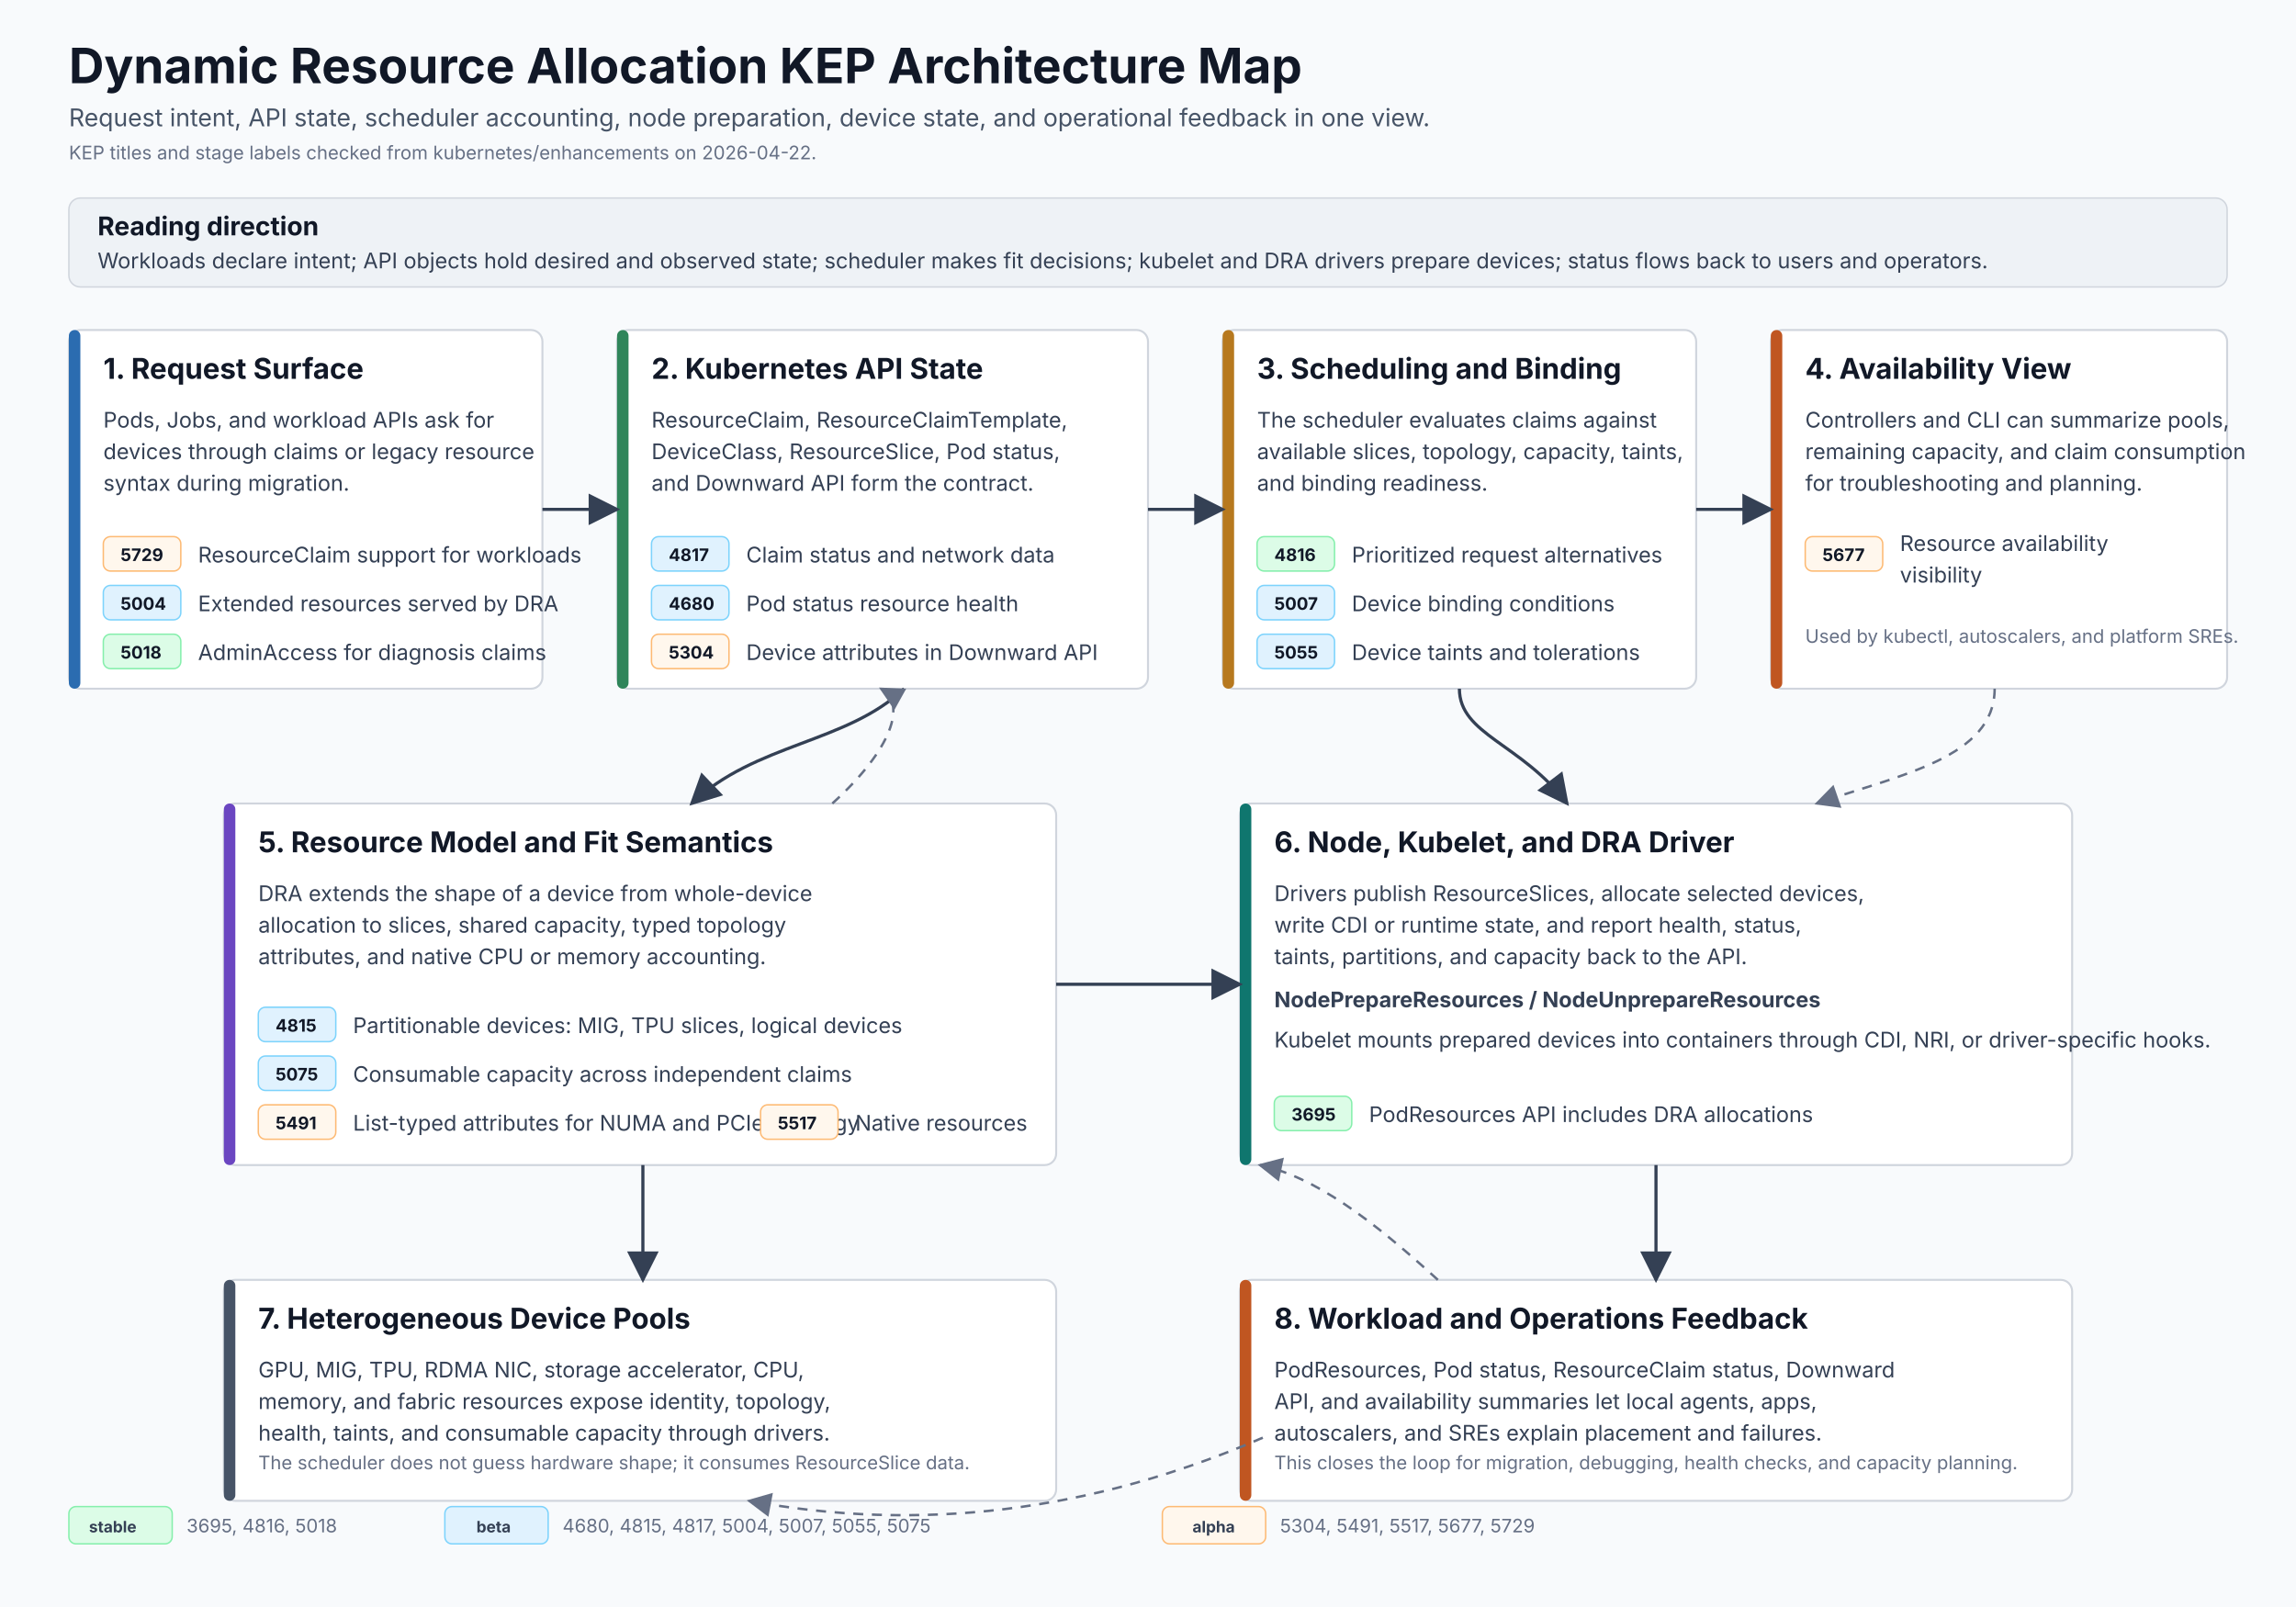
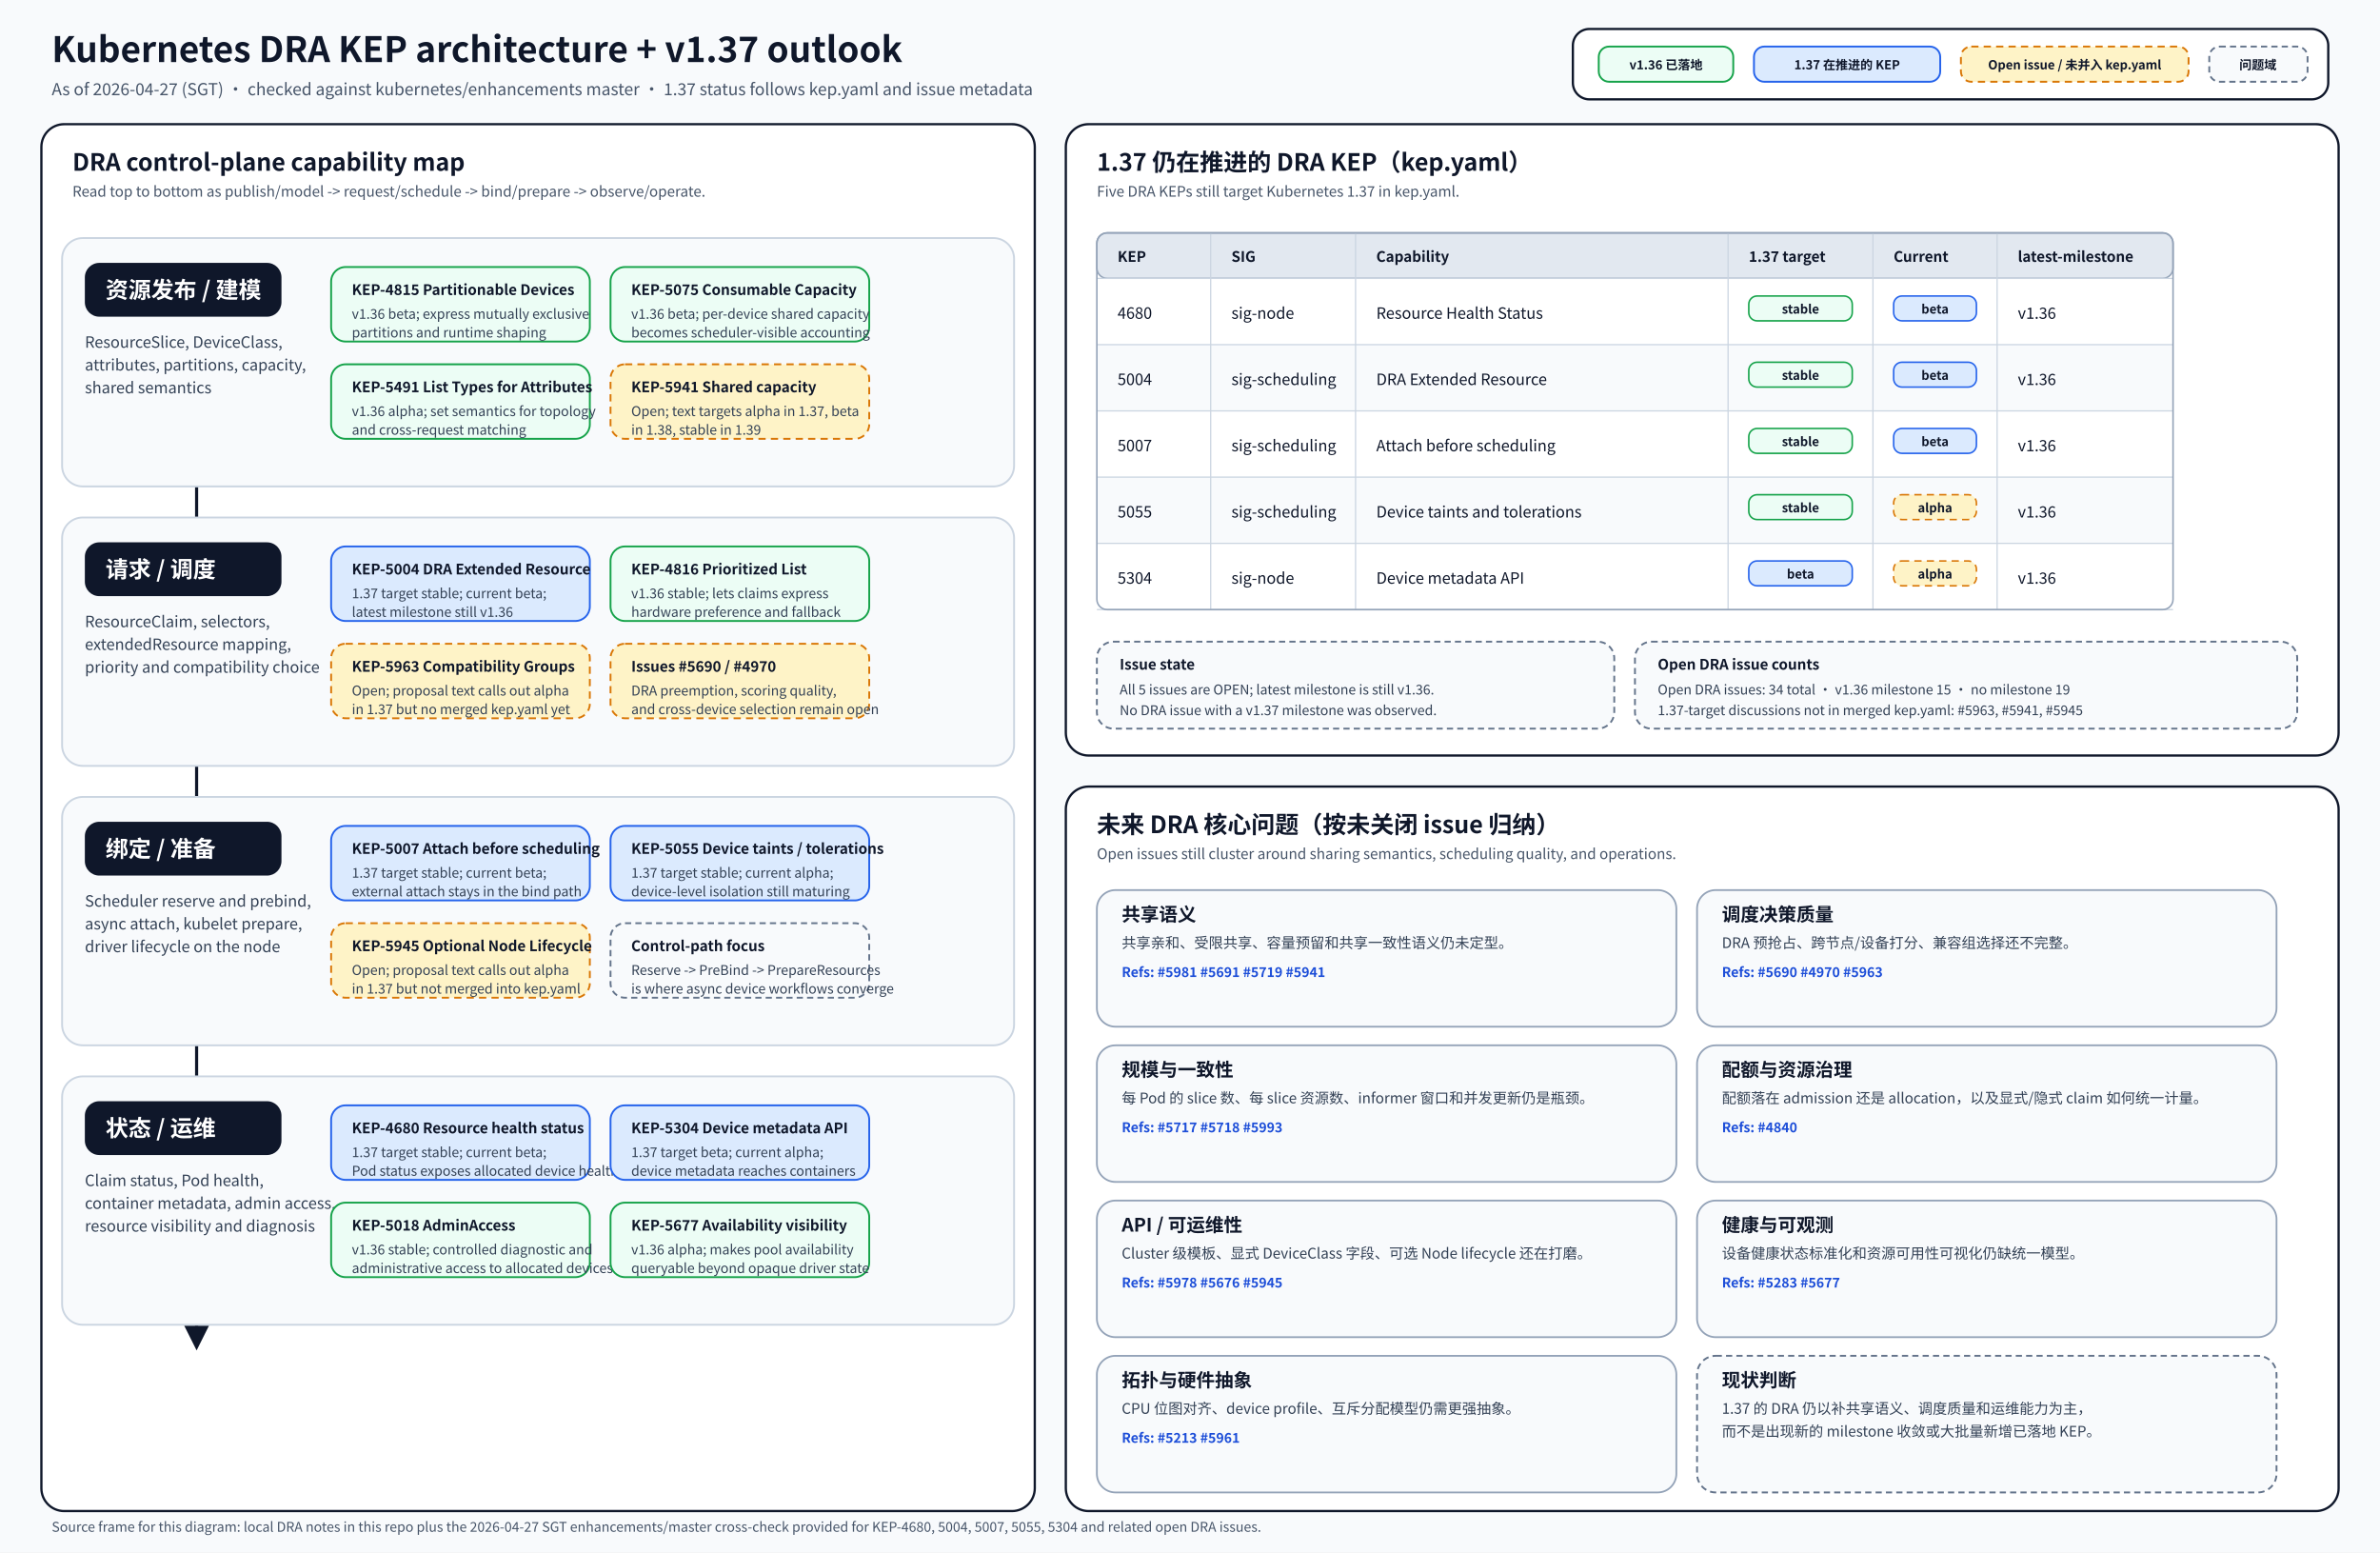
- <svg xmlns="http://www.w3.org/2000/svg" viewBox="0 0 1600 1120" width="1600" height="1120" role="img" aria-labelledby="title desc">
+ <svg xmlns="http://www.w3.org/2000/svg" viewBox="0 0 2300 1500" width="2300" height="1500" role="img" aria-labelledby="title desc">
  <defs>
-     <marker id="arrow" markerWidth="12" markerHeight="12" refX="10" refY="6" orient="auto" markerUnits="strokeWidth">
-       <path d="M 1 1 L 11 6 L 1 11 Z" fill="#344054" />
+     <marker id="arrow-dark" viewBox="0 0 10 10" refX="8" refY="5" markerWidth="8" markerHeight="8" orient="auto">
+       <path d="M 0 0 L 10 5 L 0 10 z" fill="#0f172a" />
    </marker>
-     <marker id="arrow-muted" markerWidth="12" markerHeight="12" refX="10" refY="6" orient="auto" markerUnits="strokeWidth">
-       <path d="M 1 1 L 11 6 L 1 11 Z" fill="#667085" />
-     </marker>
-     <style>
-       .bg { fill: #f8fafc; }
-       .title { font: 700 34px -apple-system, BlinkMacSystemFont, "Segoe UI", sans-serif; fill: #111827; }
-       .subtitle { font: 400 17px -apple-system, BlinkMacSystemFont, "Segoe UI", sans-serif; fill: #475467; }
-       .lane-title { font: 700 18px -apple-system, BlinkMacSystemFont, "Segoe UI", sans-serif; fill: #111827; }
-       .card-title { font: 700 20px -apple-system, BlinkMacSystemFont, "Segoe UI", sans-serif; fill: #111827; }
-       .section-title { font: 700 15px -apple-system, BlinkMacSystemFont, "Segoe UI", sans-serif; fill: #344054; }
-       .body { font: 400 15px -apple-system, BlinkMacSystemFont, "Segoe UI", sans-serif; fill: #344054; }
-       .small { font: 400 13px -apple-system, BlinkMacSystemFont, "Segoe UI", sans-serif; fill: #667085; }
-       .kep { font: 700 12px -apple-system, BlinkMacSystemFont, "Segoe UI", sans-serif; fill: #111827; }
-       .tag { font: 700 11px -apple-system, BlinkMacSystemFont, "Segoe UI", sans-serif; fill: #344054; }
-       .card { fill: #ffffff; stroke: #d0d5dd; stroke-width: 1.4; rx: 8; }
-       .band { fill: #eef2f6; stroke: #d0d5dd; stroke-width: 1; rx: 8; }
-       .arrow { fill: none; stroke: #344054; stroke-width: 2.2; marker-end: url(#arrow); }
-       .arrow-muted { fill: none; stroke: #667085; stroke-width: 1.7; stroke-dasharray: 7 6; marker-end: url(#arrow-muted); }
-       .accent-blue { fill: #2b6cb0; }
-       .accent-green { fill: #2f855a; }
-       .accent-amber { fill: #b7791f; }
-       .accent-violet { fill: #6b46c1; }
-       .accent-teal { fill: #0f766e; }
-       .accent-slate { fill: #475467; }
-       .accent-orange { fill: #c05621; }
-       .chip-stable { fill: #dcfce7; stroke: #86efac; }
-       .chip-beta { fill: #e0f2fe; stroke: #7dd3fc; }
-       .chip-alpha { fill: #fff7ed; stroke: #fdba74; }
-     </style>
  </defs>
-   <rect class="bg" x="0" y="0" width="1600" height="1120" />
-   <text class="title" x="48" y="58">Dynamic Resource Allocation KEP Architecture Map</text>
-   <text class="subtitle" x="48" y="88">Request intent, API state, scheduler accounting, node preparation, device state, and operational feedback in one view.</text>
-   <text class="small" x="48" y="111">KEP titles and stage labels checked from kubernetes/enhancements on 2026-04-22.</text>
-   <g transform="translate(48 138)">
-     <rect class="band" x="0" y="0" width="1504" height="62" />
-     <text class="lane-title" x="20" y="26">Reading direction</text>
-     <text class="body" x="20" y="49">Workloads declare intent; API objects hold desired and observed state; scheduler makes fit decisions; kubelet and DRA drivers prepare devices; status flows back to users and operators.</text>
-   </g>
-   <g id="request-surface" transform="translate(48 230)">
-     <rect class="card" x="0" y="0" width="330" height="250" />
-     <rect class="accent-blue" x="0" y="0" width="8" height="250" rx="4" />
-     <text class="card-title" x="24" y="34">1. Request Surface</text>
-     <text class="body" x="24" y="68">
-       <tspan x="24" dy="0">Pods, Jobs, and workload APIs ask for</tspan>
-       <tspan x="24" dy="22">devices through claims or legacy resource</tspan>
-       <tspan x="24" dy="22">syntax during migration.</tspan>
-     </text>
-     <g data-kep="5729">
-       <rect class="chip-alpha" x="24" y="144" width="54" height="24" rx="5" />
-       <text class="kep" x="36" y="161">5729</text>
-       <text class="body" x="90" y="162">ResourceClaim support for workloads</text>
-     </g>
-     <g data-kep="5004">
-       <rect class="chip-beta" x="24" y="178" width="54" height="24" rx="5" />
-       <text class="kep" x="36" y="195">5004</text>
-       <text class="body" x="90" y="196">Extended resources served by DRA</text>
-     </g>
-     <g data-kep="5018">
-       <rect class="chip-stable" x="24" y="212" width="54" height="24" rx="5" />
-       <text class="kep" x="36" y="229">5018</text>
-       <text class="body" x="90" y="230">AdminAccess for diagnosis claims</text>
-     </g>
-   </g>
-   <g id="api-state" transform="translate(430 230)">
-     <rect class="card" x="0" y="0" width="370" height="250" />
-     <rect class="accent-green" x="0" y="0" width="8" height="250" rx="4" />
-     <text class="card-title" x="24" y="34">2. Kubernetes API State</text>
-     <text class="body" x="24" y="68">
-       <tspan x="24" dy="0">ResourceClaim, ResourceClaimTemplate,</tspan>
-       <tspan x="24" dy="22">DeviceClass, ResourceSlice, Pod status,</tspan>
-       <tspan x="24" dy="22">and Downward API form the contract.</tspan>
-     </text>
-     <g data-kep="4817">
-       <rect class="chip-beta" x="24" y="144" width="54" height="24" rx="5" />
-       <text class="kep" x="36" y="161">4817</text>
-       <text class="body" x="90" y="162">Claim status and network data</text>
-     </g>
-     <g data-kep="4680">
-       <rect class="chip-beta" x="24" y="178" width="54" height="24" rx="5" />
-       <text class="kep" x="36" y="195">4680</text>
-       <text class="body" x="90" y="196">Pod status resource health</text>
-     </g>
-     <g data-kep="5304">
-       <rect class="chip-alpha" x="24" y="212" width="54" height="24" rx="5" />
-       <text class="kep" x="36" y="229">5304</text>
-       <text class="body" x="90" y="230">Device attributes in Downward API</text>
-     </g>
-   </g>
-   <g id="scheduler-binding" transform="translate(852 230)">
-     <rect class="card" x="0" y="0" width="330" height="250" />
-     <rect class="accent-amber" x="0" y="0" width="8" height="250" rx="4" />
-     <text class="card-title" x="24" y="34">3. Scheduling and Binding</text>
-     <text class="body" x="24" y="68">
-       <tspan x="24" dy="0">The scheduler evaluates claims against</tspan>
-       <tspan x="24" dy="22">available slices, topology, capacity, taints,</tspan>
-       <tspan x="24" dy="22">and binding readiness.</tspan>
-     </text>
-     <g data-kep="4816">
-       <rect class="chip-stable" x="24" y="144" width="54" height="24" rx="5" />
-       <text class="kep" x="36" y="161">4816</text>
-       <text class="body" x="90" y="162">Prioritized request alternatives</text>
-     </g>
-     <g data-kep="5007">
-       <rect class="chip-beta" x="24" y="178" width="54" height="24" rx="5" />
-       <text class="kep" x="36" y="195">5007</text>
-       <text class="body" x="90" y="196">Device binding conditions</text>
-     </g>
-     <g data-kep="5055">
-       <rect class="chip-beta" x="24" y="212" width="54" height="24" rx="5" />
-       <text class="kep" x="36" y="229">5055</text>
-       <text class="body" x="90" y="230">Device taints and tolerations</text>
-     </g>
-   </g>
-   <g id="visibility" transform="translate(1234 230)">
-     <rect class="card" x="0" y="0" width="318" height="250" />
-     <rect class="accent-orange" x="0" y="0" width="8" height="250" rx="4" />
-     <text class="card-title" x="24" y="34">4. Availability View</text>
-     <text class="body" x="24" y="68">
-       <tspan x="24" dy="0">Controllers and CLI can summarize pools,</tspan>
-       <tspan x="24" dy="22">remaining capacity, and claim consumption</tspan>
-       <tspan x="24" dy="22">for troubleshooting and planning.</tspan>
-     </text>
-     <g data-kep="5677">
-       <rect class="chip-alpha" x="24" y="144" width="54" height="24" rx="5" />
-       <text class="kep" x="36" y="161">5677</text>
-       <text class="body" x="90" y="154">Resource availability</text>
-       <text class="body" x="90" y="176">visibility</text>
-     </g>
-     <text class="small" x="24" y="218">Used by kubectl, autoscalers, and platform SREs.</text>
-   </g>
-   <g id="resource-model" transform="translate(156 560)">
-     <rect class="card" x="0" y="0" width="580" height="252" />
-     <rect class="accent-violet" x="0" y="0" width="8" height="252" rx="4" />
-     <text class="card-title" x="24" y="34">5. Resource Model and Fit Semantics</text>
-     <text class="body" x="24" y="68">
-       <tspan x="24" dy="0">DRA extends the shape of a device from whole-device</tspan>
-       <tspan x="24" dy="22">allocation to slices, shared capacity, typed topology</tspan>
-       <tspan x="24" dy="22">attributes, and native CPU or memory accounting.</tspan>
-     </text>
-     <g data-kep="4815">
-       <rect class="chip-beta" x="24" y="142" width="54" height="24" rx="5" />
-       <text class="kep" x="36" y="159">4815</text>
-       <text class="body" x="90" y="160">Partitionable devices: MIG, TPU slices, logical devices</text>
-     </g>
-     <g data-kep="5075">
-       <rect class="chip-beta" x="24" y="176" width="54" height="24" rx="5" />
-       <text class="kep" x="36" y="193">5075</text>
-       <text class="body" x="90" y="194">Consumable capacity across independent claims</text>
-     </g>
-     <g data-kep="5491">
-       <rect class="chip-alpha" x="24" y="210" width="54" height="24" rx="5" />
-       <text class="kep" x="36" y="227">5491</text>
-       <text class="body" x="90" y="228">List-typed attributes for NUMA and PCIe topology</text>
-     </g>
-     <g data-kep="5517">
-       <rect class="chip-alpha" x="374" y="210" width="54" height="24" rx="5" />
-       <text class="kep" x="386" y="227">5517</text>
-       <text class="body" x="440" y="228">Native resources</text>
-     </g>
-   </g>
-   <g id="node-driver" transform="translate(864 560)">
-     <rect class="card" x="0" y="0" width="580" height="252" />
-     <rect class="accent-teal" x="0" y="0" width="8" height="252" rx="4" />
-     <text class="card-title" x="24" y="34">6. Node, Kubelet, and DRA Driver</text>
-     <text class="body" x="24" y="68">
-       <tspan x="24" dy="0">Drivers publish ResourceSlices, allocate selected devices,</tspan>
-       <tspan x="24" dy="22">write CDI or runtime state, and report health, status,</tspan>
-       <tspan x="24" dy="22">taints, partitions, and capacity back to the API.</tspan>
-     </text>
-     <text class="section-title" x="24" y="142">NodePrepareResources / NodeUnprepareResources</text>
-     <text class="body" x="24" y="170">Kubelet mounts prepared devices into containers through CDI, NRI, or driver-specific hooks.</text>
-     <g data-kep="3695">
-       <rect class="chip-stable" x="24" y="204" width="54" height="24" rx="5" />
-       <text class="kep" x="36" y="221">3695</text>
-       <text class="body" x="90" y="222">PodResources API includes DRA allocations</text>
-     </g>
-   </g>
-   <g id="hardware" transform="translate(156 892)">
-     <rect class="card" x="0" y="0" width="580" height="154" />
-     <rect class="accent-slate" x="0" y="0" width="8" height="154" rx="4" />
-     <text class="card-title" x="24" y="34">7. Heterogeneous Device Pools</text>
-     <text class="body" x="24" y="68">
-       <tspan x="24" dy="0">GPU, MIG, TPU, RDMA NIC, storage accelerator, CPU,</tspan>
-       <tspan x="24" dy="22">memory, and fabric resources expose identity, topology,</tspan>
-       <tspan x="24" dy="22">health, taints, and consumable capacity through drivers.</tspan>
-     </text>
-     <text class="small" x="24" y="132">The scheduler does not guess hardware shape; it consumes ResourceSlice data.</text>
-   </g>
-   <g id="observability" transform="translate(864 892)">
-     <rect class="card" x="0" y="0" width="580" height="154" />
-     <rect class="accent-orange" x="0" y="0" width="8" height="154" rx="4" />
-     <text class="card-title" x="24" y="34">8. Workload and Operations Feedback</text>
-     <text class="body" x="24" y="68">
-       <tspan x="24" dy="0">PodResources, Pod status, ResourceClaim status, Downward</tspan>
-       <tspan x="24" dy="22">API, and availability summaries let local agents, apps,</tspan>
-       <tspan x="24" dy="22">autoscalers, and SREs explain placement and failures.</tspan>
-     </text>
-     <text class="small" x="24" y="132">This closes the loop for migration, debugging, health checks, and capacity planning.</text>
-   </g>
-   <path class="arrow" d="M 378 355 C 396 355 410 355 430 355" />
-   <path class="arrow" d="M 800 355 C 820 355 832 355 852 355" />
-   <path class="arrow" d="M 1182 355 C 1204 355 1214 355 1234 355" />
-   <path class="arrow" d="M 1017 480 C 1017 512 1060 518 1092 560" />
-   <path class="arrow" d="M 630 480 C 590 518 526 518 482 560" />
-   <path class="arrow" d="M 736 686 C 780 686 820 686 864 686" />
-   <path class="arrow" d="M 1154 812 C 1154 844 1154 860 1154 892" />
-   <path class="arrow" d="M 448 812 C 448 844 448 860 448 892" />
-   <path class="arrow-muted" d="M 880 1002 C 760 1054 640 1068 522 1046" />
-   <path class="arrow-muted" d="M 1390 480 C 1390 528 1324 540 1266 560" />
-   <path class="arrow-muted" d="M 1002 892 C 956 850 916 820 878 812" />
-   <path class="arrow-muted" d="M 580 560 C 622 522 632 490 614 480" />
-   <g id="legend" transform="translate(48 1068)">
-     <rect class="chip-stable" x="0" y="-18" width="72" height="26" rx="5" />
-     <text class="tag" x="14" y="0">stable</text>
-     <text class="small" x="82" y="0">3695, 4816, 5018</text>
-     <rect class="chip-beta" x="262" y="-18" width="72" height="26" rx="5" />
-     <text class="tag" x="284" y="0">beta</text>
-     <text class="small" x="344" y="0">4680, 4815, 4817, 5004, 5007, 5055, 5075</text>
-     <rect class="chip-alpha" x="762" y="-18" width="72" height="26" rx="5" />
-     <text class="tag" x="783" y="0">alpha</text>
-     <text class="small" x="844" y="0">5304, 5491, 5517, 5677, 5729</text>
-   </g>
+   <style>
+     text {
+       font-family: "PingFang SC", "Hiragino Sans GB", "Microsoft YaHei", "Noto Sans CJK SC", "Helvetica Neue", Arial, sans-serif;
+       fill: #0f172a;
+     }
+     .title {
+       font-size: 34px;
+       font-weight: 700;
+     }
+     .subtitle {
+       font-size: 16px;
+       fill: #475569;
+     }
+     .section-title {
+       font-size: 23px;
+       font-weight: 700;
+     }
+     .section-note {
+       font-size: 14px;
+       fill: #475569;
+     }
+     .panel {
+       fill: #ffffff;
+       stroke: #0f172a;
+       stroke-width: 2.2;
+     }
+     .lane {
+       fill: #f8fafc;
+       stroke: #cbd5e1;
+       stroke-width: 1.8;
+     }
+     .label-box {
+       fill: #0f172a;
+     }
+     .label-text {
+       font-size: 22px;
+       font-weight: 700;
+       fill: #ffffff;
+     }
+     .lane-copy {
+       font-size: 15px;
+       fill: #334155;
+     }
+     .card {
+       stroke-width: 1.8;
+     }
+     .card-title {
+       font-size: 14px;
+       font-weight: 700;
+     }
+     .card-body {
+       font-size: 13px;
+       fill: #334155;
+     }
+     .foundation {
+       fill: #ecfdf5;
+       stroke: #16a34a;
+     }
+     .active {
+       fill: #dbeafe;
+       stroke: #2563eb;
+     }
+     .open {
+       fill: #fef3c7;
+       stroke: #d97706;
+       stroke-dasharray: 7 5;
+     }
+     .note-card {
+       fill: #f8fafc;
+       stroke: #64748b;
+       stroke-dasharray: 6 4;
+     }
+     .table-head {
+       fill: #e2e8f0;
+       stroke: #94a3b8;
+       stroke-width: 1.5;
+     }
+     .table-row-a {
+       fill: #ffffff;
+     }
+     .table-row-b {
+       fill: #f8fafc;
+     }
+     .table-grid {
+       stroke: #cbd5e1;
+       stroke-width: 1.2;
+     }
+     .table-text {
+       font-size: 15px;
+     }
+     .table-head-text {
+       font-size: 14px;
+       font-weight: 700;
+       fill: #0f172a;
+     }
+     .badge {
+       stroke-width: 1.5;
+     }
+     .badge-text {
+       font-size: 12px;
+       font-weight: 700;
+       text-anchor: middle;
+     }
+     .issue-card {
+       fill: #f8fafc;
+       stroke: #94a3b8;
+       stroke-width: 1.7;
+     }
+     .issue-title {
+       font-size: 18px;
+       font-weight: 700;
+     }
+     .issue-body {
+       font-size: 14px;
+       fill: #334155;
+     }
+     .issue-ref {
+       font-size: 13px;
+       font-weight: 700;
+       fill: #1d4ed8;
+     }
+     .footer {
+       font-size: 13px;
+       fill: #475569;
+     }
+   </style>
+   <rect x="0" y="0" width="2300" height="1500" fill="#f8fafc" />
+   <text class="title" x="50" y="60">Kubernetes DRA KEP architecture + v1.37 outlook</text>
+   <text class="subtitle" x="50" y="92">As of 2026-04-27 (SGT) · checked against kubernetes/enhancements master · 1.37 status follows kep.yaml and issue metadata</text>
+   <rect class="panel" x="1520" y="28" width="730" height="68" rx="16" ry="16" />
+   <rect class="card foundation" x="1545" y="45" width="130" height="34" rx="10" ry="10" />
+   <text class="badge-text" x="1610" y="67">v1.36 已落地</text>
+   <rect class="card active" x="1695" y="45" width="180" height="34" rx="10" ry="10" />
+   <text class="badge-text" x="1785" y="67">1.37 在推进的 KEP</text>
+   <rect class="card open" x="1895" y="45" width="220" height="34" rx="10" ry="10" />
+   <text class="badge-text" x="2005" y="67">Open issue / 未并入 kep.yaml</text>
+   <rect class="card note-card" x="2135" y="45" width="95" height="34" rx="10" ry="10" />
+   <text class="badge-text" x="2182" y="67">问题域</text>
+   <rect class="panel" x="40" y="120" width="960" height="1340" rx="22" ry="22" />
+   <text class="section-title" x="70" y="165">DRA control-plane capability map</text>
+   <text class="section-note" x="70" y="190">Read top to bottom as publish/model -&gt; request/schedule -&gt; bind/prepare -&gt; observe/operate.</text>
+   <line x1="190" y1="232" x2="190" y2="1300" stroke="#0f172a" stroke-width="3" marker-end="url(#arrow-dark)" />
+   <rect class="lane" x="60" y="230" width="920" height="240" rx="20" ry="20" />
+   <rect class="label-box" x="82" y="254" width="190" height="52" rx="14" ry="14" />
+   <text class="label-text" x="102" y="288">资源发布 / 建模</text>
+   <text class="lane-copy" x="82" y="336">ResourceSlice, DeviceClass,</text>
+   <text class="lane-copy" x="82" y="358">attributes, partitions, capacity,</text>
+   <text class="lane-copy" x="82" y="380">shared semantics</text>
+   <rect class="card foundation" x="320" y="258" width="250" height="72" rx="14" ry="14" />
+   <text class="card-title" x="340" y="285">KEP-4815 Partitionable Devices</text>
+   <text class="card-body" x="340" y="308">v1.36 beta; express mutually exclusive</text>
+   <text class="card-body" x="340" y="326">partitions and runtime shaping</text>
+   <rect class="card foundation" x="590" y="258" width="250" height="72" rx="14" ry="14" />
+   <text class="card-title" x="610" y="285">KEP-5075 Consumable Capacity</text>
+   <text class="card-body" x="610" y="308">v1.36 beta; per-device shared capacity</text>
+   <text class="card-body" x="610" y="326">becomes scheduler-visible accounting</text>
+   <rect class="card foundation" x="320" y="352" width="250" height="72" rx="14" ry="14" />
+   <text class="card-title" x="340" y="379">KEP-5491 List Types for Attributes</text>
+   <text class="card-body" x="340" y="402">v1.36 alpha; set semantics for topology</text>
+   <text class="card-body" x="340" y="420">and cross-request matching</text>
+   <rect class="card open" x="590" y="352" width="250" height="72" rx="14" ry="14" />
+   <text class="card-title" x="610" y="379">KEP-5941 Shared capacity</text>
+   <text class="card-body" x="610" y="402">Open; text targets alpha in 1.37, beta</text>
+   <text class="card-body" x="610" y="420">in 1.38, stable in 1.39</text>
+   <rect class="lane" x="60" y="500" width="920" height="240" rx="20" ry="20" />
+   <rect class="label-box" x="82" y="524" width="190" height="52" rx="14" ry="14" />
+   <text class="label-text" x="102" y="558">请求 / 调度</text>
+   <text class="lane-copy" x="82" y="606">ResourceClaim, selectors,</text>
+   <text class="lane-copy" x="82" y="628">extendedResource mapping,</text>
+   <text class="lane-copy" x="82" y="650">priority and compatibility choice</text>
+   <rect class="card active" x="320" y="528" width="250" height="72" rx="14" ry="14" />
+   <text class="card-title" x="340" y="555">KEP-5004 DRA Extended Resource</text>
+   <text class="card-body" x="340" y="578">1.37 target stable; current beta;</text>
+   <text class="card-body" x="340" y="596">latest milestone still v1.36</text>
+   <rect class="card foundation" x="590" y="528" width="250" height="72" rx="14" ry="14" />
+   <text class="card-title" x="610" y="555">KEP-4816 Prioritized List</text>
+   <text class="card-body" x="610" y="578">v1.36 stable; lets claims express</text>
+   <text class="card-body" x="610" y="596">hardware preference and fallback</text>
+   <rect class="card open" x="320" y="622" width="250" height="72" rx="14" ry="14" />
+   <text class="card-title" x="340" y="649">KEP-5963 Compatibility Groups</text>
+   <text class="card-body" x="340" y="672">Open; proposal text calls out alpha</text>
+   <text class="card-body" x="340" y="690">in 1.37 but no merged kep.yaml yet</text>
+   <rect class="card open" x="590" y="622" width="250" height="72" rx="14" ry="14" />
+   <text class="card-title" x="610" y="649">Issues #5690 / #4970</text>
+   <text class="card-body" x="610" y="672">DRA preemption, scoring quality,</text>
+   <text class="card-body" x="610" y="690">and cross-device selection remain open</text>
+   <rect class="lane" x="60" y="770" width="920" height="240" rx="20" ry="20" />
+   <rect class="label-box" x="82" y="794" width="190" height="52" rx="14" ry="14" />
+   <text class="label-text" x="102" y="828">绑定 / 准备</text>
+   <text class="lane-copy" x="82" y="876">Scheduler reserve and prebind,</text>
+   <text class="lane-copy" x="82" y="898">async attach, kubelet prepare,</text>
+   <text class="lane-copy" x="82" y="920">driver lifecycle on the node</text>
+   <rect class="card active" x="320" y="798" width="250" height="72" rx="14" ry="14" />
+   <text class="card-title" x="340" y="825">KEP-5007 Attach before scheduling</text>
+   <text class="card-body" x="340" y="848">1.37 target stable; current beta;</text>
+   <text class="card-body" x="340" y="866">external attach stays in the bind path</text>
+   <rect class="card active" x="590" y="798" width="250" height="72" rx="14" ry="14" />
+   <text class="card-title" x="610" y="825">KEP-5055 Device taints / tolerations</text>
+   <text class="card-body" x="610" y="848">1.37 target stable; current alpha;</text>
+   <text class="card-body" x="610" y="866">device-level isolation still maturing</text>
+   <rect class="card open" x="320" y="892" width="250" height="72" rx="14" ry="14" />
+   <text class="card-title" x="340" y="919">KEP-5945 Optional Node Lifecycle</text>
+   <text class="card-body" x="340" y="942">Open; proposal text calls out alpha</text>
+   <text class="card-body" x="340" y="960">in 1.37 but not merged into kep.yaml</text>
+   <rect class="card note-card" x="590" y="892" width="250" height="72" rx="14" ry="14" />
+   <text class="card-title" x="610" y="919">Control-path focus</text>
+   <text class="card-body" x="610" y="942">Reserve -&gt; PreBind -&gt; PrepareResources</text>
+   <text class="card-body" x="610" y="960">is where async device workflows converge</text>
+   <rect class="lane" x="60" y="1040" width="920" height="240" rx="20" ry="20" />
+   <rect class="label-box" x="82" y="1064" width="190" height="52" rx="14" ry="14" />
+   <text class="label-text" x="102" y="1098">状态 / 运维</text>
+   <text class="lane-copy" x="82" y="1146">Claim status, Pod health,</text>
+   <text class="lane-copy" x="82" y="1168">container metadata, admin access,</text>
+   <text class="lane-copy" x="82" y="1190">resource visibility and diagnosis</text>
+   <rect class="card active" x="320" y="1068" width="250" height="72" rx="14" ry="14" />
+   <text class="card-title" x="340" y="1095">KEP-4680 Resource health status</text>
+   <text class="card-body" x="340" y="1118">1.37 target stable; current beta;</text>
+   <text class="card-body" x="340" y="1136">Pod status exposes allocated device health</text>
+   <rect class="card active" x="590" y="1068" width="250" height="72" rx="14" ry="14" />
+   <text class="card-title" x="610" y="1095">KEP-5304 Device metadata API</text>
+   <text class="card-body" x="610" y="1118">1.37 target beta; current alpha;</text>
+   <text class="card-body" x="610" y="1136">device metadata reaches containers</text>
+   <rect class="card foundation" x="320" y="1162" width="250" height="72" rx="14" ry="14" />
+   <text class="card-title" x="340" y="1189">KEP-5018 AdminAccess</text>
+   <text class="card-body" x="340" y="1212">v1.36 stable; controlled diagnostic and</text>
+   <text class="card-body" x="340" y="1230">administrative access to allocated devices</text>
+   <rect class="card foundation" x="590" y="1162" width="250" height="72" rx="14" ry="14" />
+   <text class="card-title" x="610" y="1189">KEP-5677 Availability visibility</text>
+   <text class="card-body" x="610" y="1212">v1.36 alpha; makes pool availability</text>
+   <text class="card-body" x="610" y="1230">queryable beyond opaque driver state</text>
+   <rect class="panel" x="1030" y="120" width="1230" height="610" rx="22" ry="22" />
+   <text class="section-title" x="1060" y="165">1.37 仍在推进的 DRA KEP（kep.yaml）</text>
+   <text class="section-note" x="1060" y="190">Five DRA KEPs still target Kubernetes 1.37 in kep.yaml.</text>
+   <rect class="table-head" x="1060" y="225" width="1040" height="44" rx="10" ry="10" />
+   <text class="table-head-text" x="1080" y="253">KEP</text>
+   <text class="table-head-text" x="1190" y="253">SIG</text>
+   <text class="table-head-text" x="1330" y="253">Capability</text>
+   <text class="table-head-text" x="1690" y="253">1.37 target</text>
+   <text class="table-head-text" x="1830" y="253">Current</text>
+   <text class="table-head-text" x="1950" y="253">latest-milestone</text>
+   <rect class="table-row-a" x="1060" y="269" width="1040" height="64" />
+   <rect class="table-row-b" x="1060" y="333" width="1040" height="64" />
+   <rect class="table-row-a" x="1060" y="397" width="1040" height="64" />
+   <rect class="table-row-b" x="1060" y="461" width="1040" height="64" />
+   <rect class="table-row-a" x="1060" y="525" width="1040" height="64" />
+   <line class="table-grid" x1="1060" y1="269" x2="2100" y2="269" />
+   <line class="table-grid" x1="1060" y1="333" x2="2100" y2="333" />
+   <line class="table-grid" x1="1060" y1="397" x2="2100" y2="397" />
+   <line class="table-grid" x1="1060" y1="461" x2="2100" y2="461" />
+   <line class="table-grid" x1="1060" y1="525" x2="2100" y2="525" />
+   <line class="table-grid" x1="1060" y1="589" x2="2100" y2="589" />
+   <line class="table-grid" x1="1170" y1="225" x2="1170" y2="589" />
+   <line class="table-grid" x1="1310" y1="225" x2="1310" y2="589" />
+   <line class="table-grid" x1="1670" y1="225" x2="1670" y2="589" />
+   <line class="table-grid" x1="1810" y1="225" x2="1810" y2="589" />
+   <line class="table-grid" x1="1930" y1="225" x2="1930" y2="589" />
+   <rect x="1060" y="225" width="1040" height="364" fill="none" stroke="#94a3b8" stroke-width="1.5" rx="10" ry="10" />
+   <text class="table-text" x="1080" y="308">4680</text>
+   <text class="table-text" x="1190" y="308">sig-node</text>
+   <text class="table-text" x="1330" y="308">Resource Health Status</text>
+   <rect class="badge foundation" x="1690" y="286" width="100" height="24" rx="8" ry="8" />
+   <text class="badge-text" x="1740" y="303">stable</text>
+   <rect class="badge active" x="1830" y="286" width="80" height="24" rx="8" ry="8" />
+   <text class="badge-text" x="1870" y="303">beta</text>
+   <text class="table-text" x="1950" y="308">v1.36</text>
+   <text class="table-text" x="1080" y="372">5004</text>
+   <text class="table-text" x="1190" y="372">sig-scheduling</text>
+   <text class="table-text" x="1330" y="372">DRA Extended Resource</text>
+   <rect class="badge foundation" x="1690" y="350" width="100" height="24" rx="8" ry="8" />
+   <text class="badge-text" x="1740" y="367">stable</text>
+   <rect class="badge active" x="1830" y="350" width="80" height="24" rx="8" ry="8" />
+   <text class="badge-text" x="1870" y="367">beta</text>
+   <text class="table-text" x="1950" y="372">v1.36</text>
+   <text class="table-text" x="1080" y="436">5007</text>
+   <text class="table-text" x="1190" y="436">sig-scheduling</text>
+   <text class="table-text" x="1330" y="436">Attach before scheduling</text>
+   <rect class="badge foundation" x="1690" y="414" width="100" height="24" rx="8" ry="8" />
+   <text class="badge-text" x="1740" y="431">stable</text>
+   <rect class="badge active" x="1830" y="414" width="80" height="24" rx="8" ry="8" />
+   <text class="badge-text" x="1870" y="431">beta</text>
+   <text class="table-text" x="1950" y="436">v1.36</text>
+   <text class="table-text" x="1080" y="500">5055</text>
+   <text class="table-text" x="1190" y="500">sig-scheduling</text>
+   <text class="table-text" x="1330" y="500">Device taints and tolerations</text>
+   <rect class="badge foundation" x="1690" y="478" width="100" height="24" rx="8" ry="8" />
+   <text class="badge-text" x="1740" y="495">stable</text>
+   <rect class="badge open" x="1830" y="478" width="80" height="24" rx="8" ry="8" />
+   <text class="badge-text" x="1870" y="495">alpha</text>
+   <text class="table-text" x="1950" y="500">v1.36</text>
+   <text class="table-text" x="1080" y="564">5304</text>
+   <text class="table-text" x="1190" y="564">sig-node</text>
+   <text class="table-text" x="1330" y="564">Device metadata API</text>
+   <rect class="badge active" x="1690" y="542" width="100" height="24" rx="8" ry="8" />
+   <text class="badge-text" x="1740" y="559">beta</text>
+   <rect class="badge open" x="1830" y="542" width="80" height="24" rx="8" ry="8" />
+   <text class="badge-text" x="1870" y="559">alpha</text>
+   <text class="table-text" x="1950" y="564">v1.36</text>
+   <rect class="card note-card" x="1060" y="620" width="500" height="84" rx="16" ry="16" />
+   <text class="card-title" x="1082" y="647">Issue state</text>
+   <text class="card-body" x="1082" y="671">All 5 issues are OPEN; latest milestone is still v1.36.</text>
+   <text class="card-body" x="1082" y="691">No DRA issue with a v1.37 milestone was observed.</text>
+   <rect class="card note-card" x="1580" y="620" width="640" height="84" rx="16" ry="16" />
+   <text class="card-title" x="1602" y="647">Open DRA issue counts</text>
+   <text class="card-body" x="1602" y="671">Open DRA issues: 34 total · v1.36 milestone 15 · no milestone 19</text>
+   <text class="card-body" x="1602" y="691">1.37-target discussions not in merged kep.yaml: #5963, #5941, #5945</text>
+   <rect class="panel" x="1030" y="760" width="1230" height="700" rx="22" ry="22" />
+   <text class="section-title" x="1060" y="805">未来 DRA 核心问题（按未关闭 issue 归纳）</text>
+   <text class="section-note" x="1060" y="830">Open issues still cluster around sharing semantics, scheduling quality, and operations.</text>
+   <rect class="issue-card" x="1060" y="860" width="560" height="132" rx="18" ry="18" />
+   <text class="issue-title" x="1084" y="890">共享语义</text>
+   <text class="issue-body" x="1084" y="916">共享亲和、受限共享、容量预留和共享一致性语义仍未定型。</text>
+   <text class="issue-ref" x="1084" y="944">Refs: #5981 #5691 #5719 #5941</text>
+   <rect class="issue-card" x="1640" y="860" width="560" height="132" rx="18" ry="18" />
+   <text class="issue-title" x="1664" y="890">调度决策质量</text>
+   <text class="issue-body" x="1664" y="916">DRA 预抢占、跨节点/设备打分、兼容组选择还不完整。</text>
+   <text class="issue-ref" x="1664" y="944">Refs: #5690 #4970 #5963</text>
+   <rect class="issue-card" x="1060" y="1010" width="560" height="132" rx="18" ry="18" />
+   <text class="issue-title" x="1084" y="1040">规模与一致性</text>
+   <text class="issue-body" x="1084" y="1066">每 Pod 的 slice 数、每 slice 资源数、informer 窗口和并发更新仍是瓶颈。</text>
+   <text class="issue-ref" x="1084" y="1094">Refs: #5717 #5718 #5993</text>
+   <rect class="issue-card" x="1640" y="1010" width="560" height="132" rx="18" ry="18" />
+   <text class="issue-title" x="1664" y="1040">配额与资源治理</text>
+   <text class="issue-body" x="1664" y="1066">配额落在 admission 还是 allocation，以及显式/隐式 claim 如何统一计量。</text>
+   <text class="issue-ref" x="1664" y="1094">Refs: #4840</text>
+   <rect class="issue-card" x="1060" y="1160" width="560" height="132" rx="18" ry="18" />
+   <text class="issue-title" x="1084" y="1190">API / 可运维性</text>
+   <text class="issue-body" x="1084" y="1216">Cluster 级模板、显式 DeviceClass 字段、可选 Node lifecycle 还在打磨。</text>
+   <text class="issue-ref" x="1084" y="1244">Refs: #5978 #5676 #5945</text>
+   <rect class="issue-card" x="1640" y="1160" width="560" height="132" rx="18" ry="18" />
+   <text class="issue-title" x="1664" y="1190">健康与可观测</text>
+   <text class="issue-body" x="1664" y="1216">设备健康状态标准化和资源可用性可视化仍缺统一模型。</text>
+   <text class="issue-ref" x="1664" y="1244">Refs: #5283 #5677</text>
+   <rect class="issue-card" x="1060" y="1310" width="560" height="132" rx="18" ry="18" />
+   <text class="issue-title" x="1084" y="1340">拓扑与硬件抽象</text>
+   <text class="issue-body" x="1084" y="1366">CPU 位图对齐、device profile、互斥分配模型仍需更强抽象。</text>
+   <text class="issue-ref" x="1084" y="1394">Refs: #5213 #5961</text>
+   <rect class="card note-card" x="1640" y="1310" width="560" height="132" rx="18" ry="18" />
+   <text class="issue-title" x="1664" y="1340">现状判断</text>
+   <text class="issue-body" x="1664" y="1366">1.37 的 DRA 仍以补共享语义、调度质量和运维能力为主，</text>
+   <text class="issue-body" x="1664" y="1388">而不是出现新的 milestone 收敛或大批量新增已落地 KEP。</text>
+   <text class="footer" x="50" y="1480">Source frame for this diagram: local DRA notes in this repo plus the 2026-04-27 SGT enhancements/master cross-check provided for KEP-4680, 5004, 5007, 5055, 5304 and related open DRA issues.</text>
</svg>
